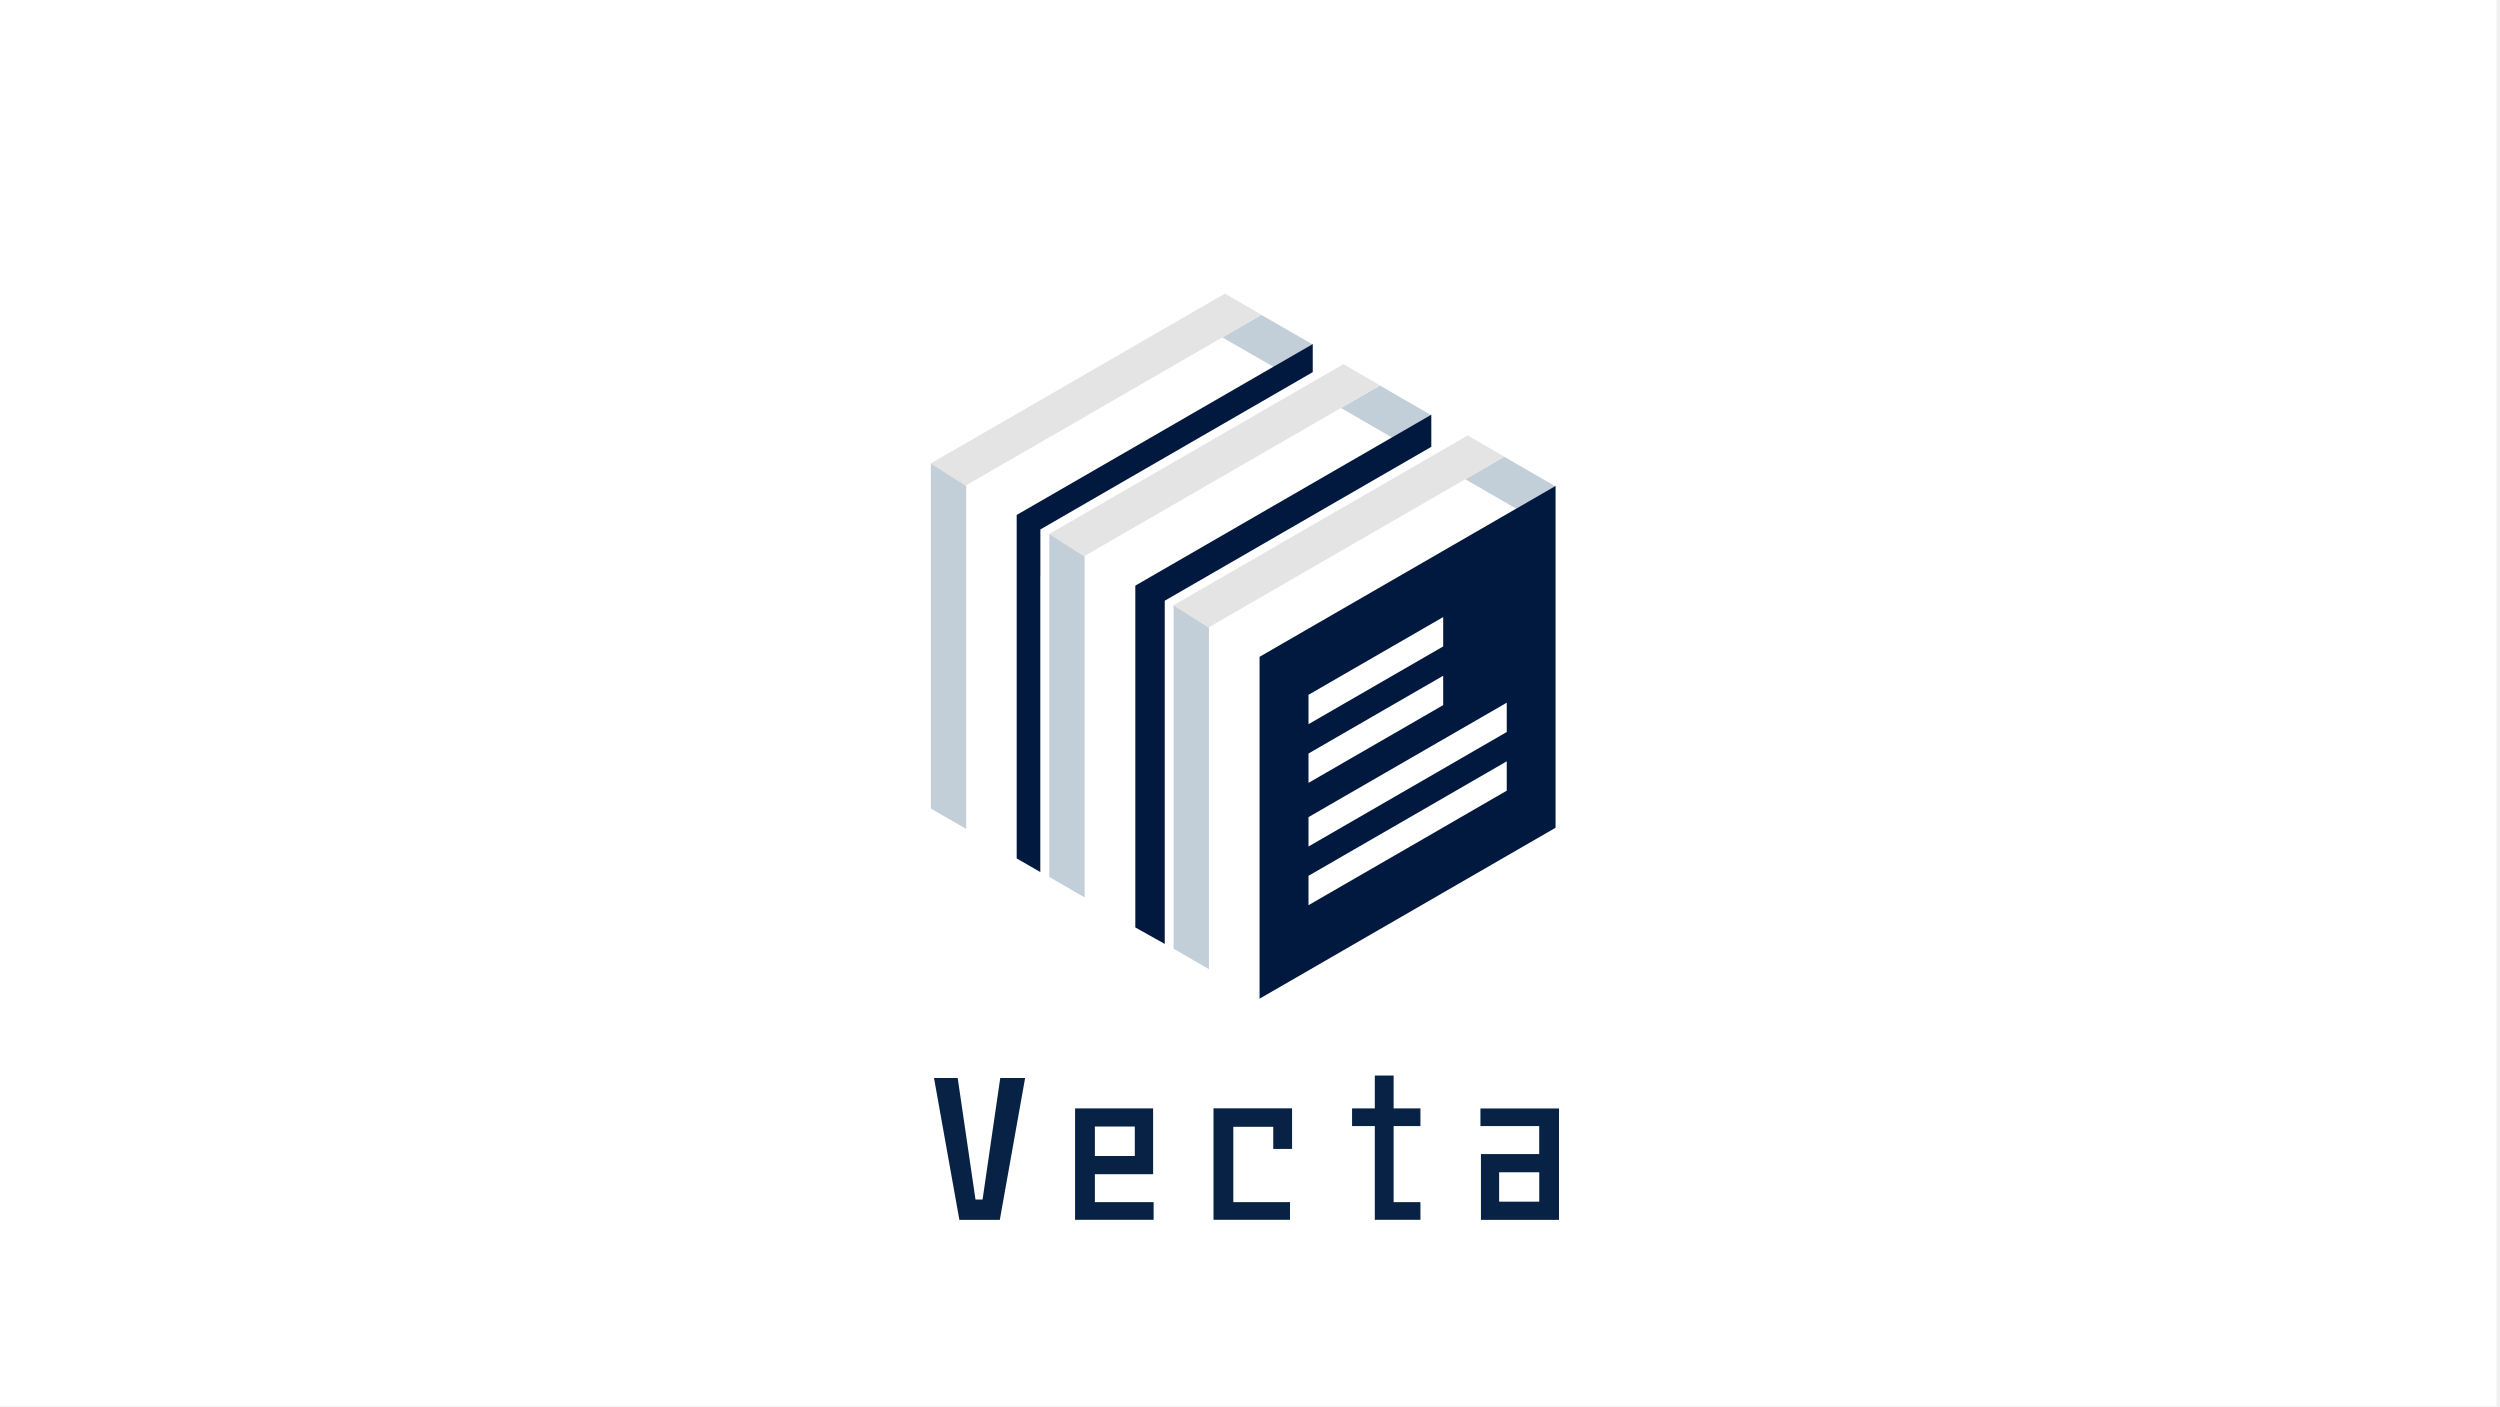
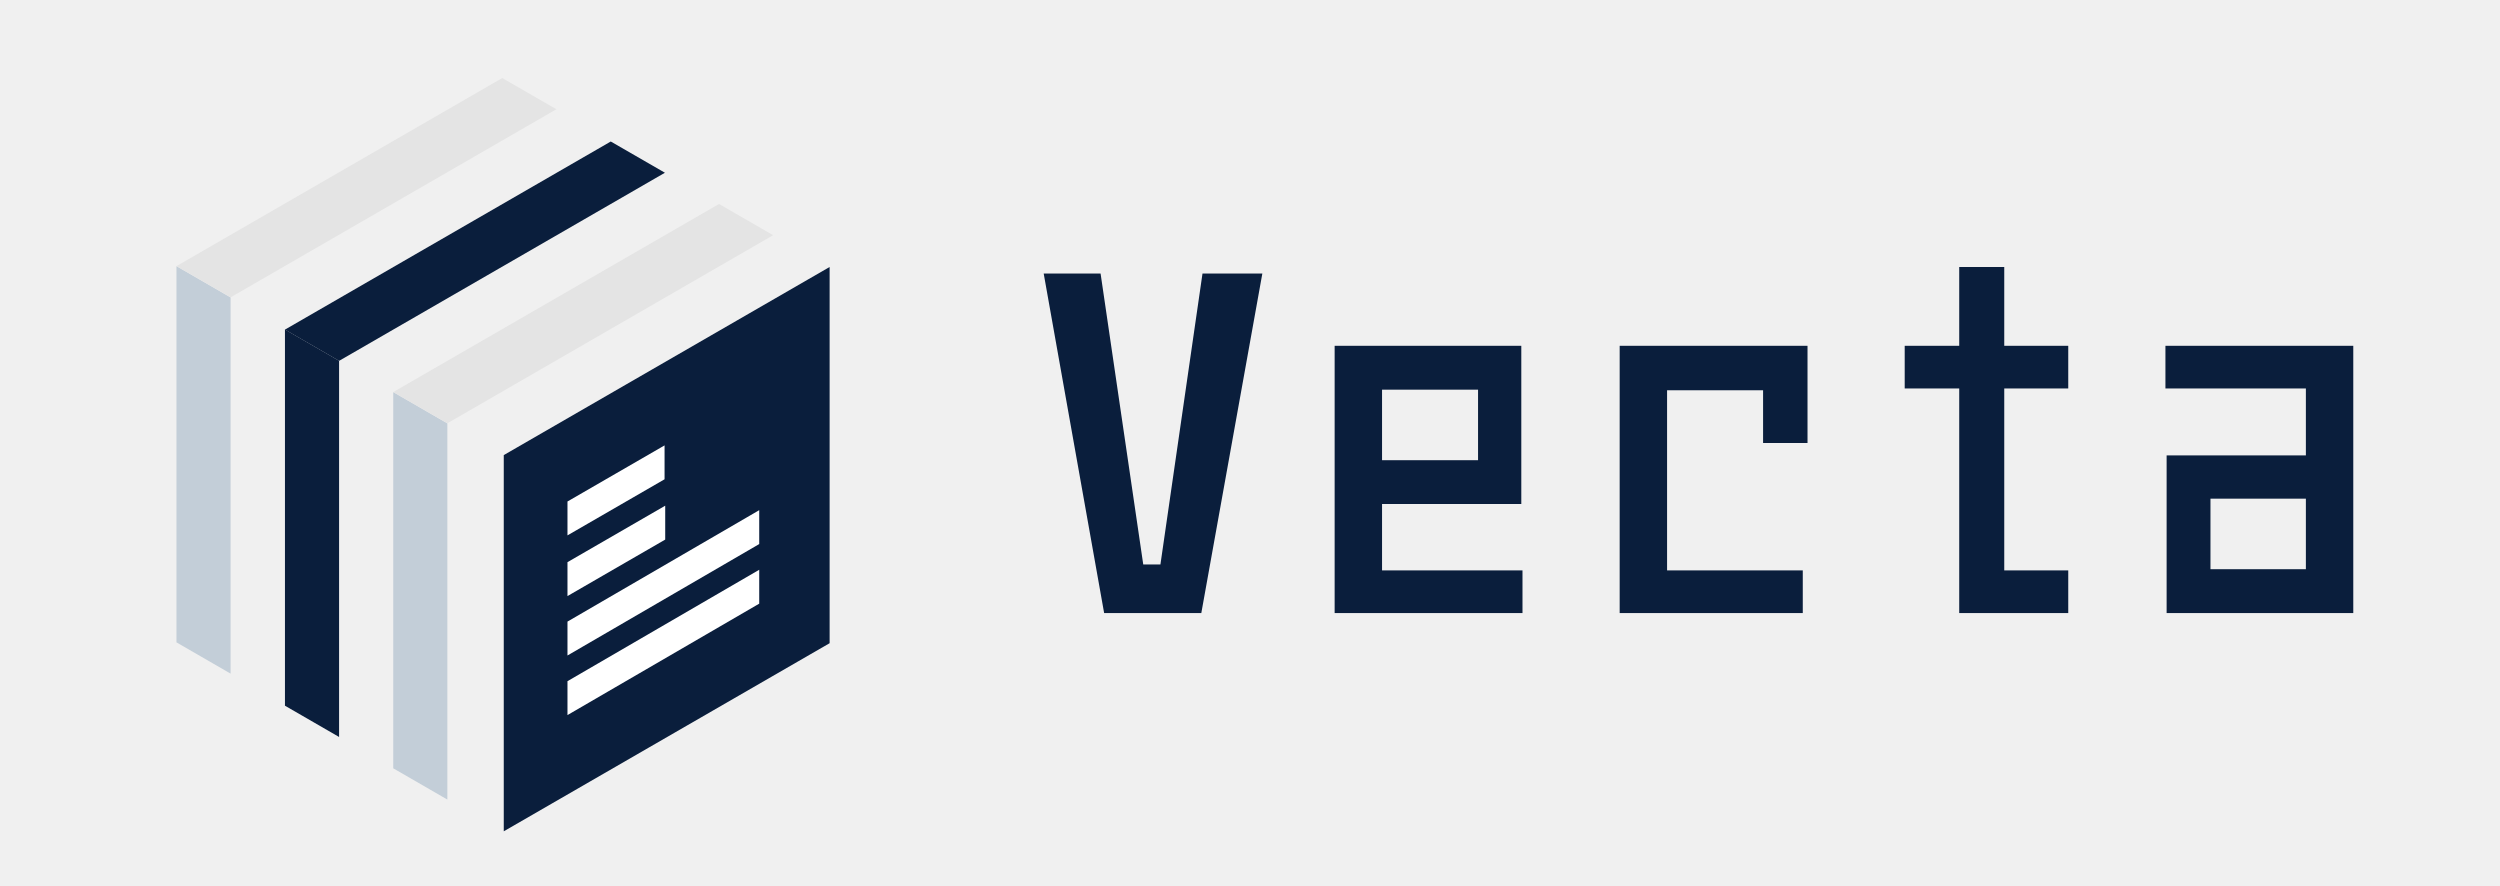
- <svg xmlns="http://www.w3.org/2000/svg" id="_レイヤー_1" data-name="レイヤー 1" viewBox="0 0 400 225">
-   <defs>
-     <style>
-       .cls-1 {
-         fill: #e4e4e4;
-       }
- 
-       .cls-2 {
-         fill: #01193f;
-       }
- 
-       .cls-3 {
-         fill: #c3cfd8;
-       }
- 
-       .cls-4 {
-         fill: #fff;
-       }
- 
-       .cls-5 {
-         fill: #082245;
-       }
-     </style>
-   </defs>
-   <rect class="cls-4" x="-.56" width="400" height="225" />
-   <g>
-     <path class="cls-3" d="M242.65,81.41l1.76-1.01,4.47-2.58-4.47-2.58-3.74-2.16-6.23,3.6,8.22,4.74" />
-     <path class="cls-3" d="M187.78,96.79v55.01l5.65,3.27v-54.69l-5.65-3.59" />
-     <path class="cls-2" d="M241.08,117.12l-2.99,1.73-1.18.68-9.17,5.3-12.72,7.34-5.66,3.27v-4.7l5.66-3.27,12.72-7.34,9.17-5.29,1.18-.68,2.99-1.73v4.69ZM241.08,126.51l-2.99,1.73-1.18.68-9.17,5.3-12.72,7.34-5.66,3.27v-4.7l5.66-3.27,12.72-7.34,9.17-5.3,1.18-.68,2.99-1.73v4.7ZM209.36,120.56l5.66-3.27,12.72-7.34,3.17-1.83v4.7l-3.17,1.83-12.72,7.34-5.66,3.27v-4.7ZM209.36,111.17l5.66-3.27,12.72-7.34,3.17-1.83v4.7l-3.17,1.83-12.72,7.34-5.66,3.27v-4.7ZM244.43,80.33l-1.76,1.01-13.7,7.91-18.99,10.96-8.45,4.88v54.7l47.36-27.35v-54.69l-4.47,2.58" />
-     <path class="cls-1" d="M234.83,69.67l-47.08,27.18,5.65,3.59v-.07l41.07-23.71,6.23-3.6-5.87-3.39" />
-     <path class="cls-3" d="M222.76,70.01l1.76-1.01,4.47-2.58-4.47-2.58-3.74-2.16-6.23,3.6,8.22,4.75" />
-     <path class="cls-3" d="M167.89,85.39v54.93l5.65,3.27v-54.61l-5.65-3.59" />
-     <path class="cls-2" d="M186.35,96.12l42.66-24.63v-5.14l-47.36,27.35v54.69l4.71,2.64v-54.9" />
-     <path class="cls-1" d="M214.94,58.27l-47.08,27.18,5.65,3.59v-.07l47.3-27.31-5.87-3.39" />
-     <path class="cls-3" d="M210.03,55.12l-4.47-2.58-3.75-2.16-6.23,3.6,8.22,4.74,1.76-1.01,4.47-2.58" />
-     <path class="cls-3" d="M148.94,129.37l5.65,3.26v-54.95l-5.65-3.59v55.28" />
-     <path class="cls-2" d="M166.46,92.23v-7.52l12.91-7.46,27.94-16.13,1.33-.77,1.4-.81v-4.49l-4.47,2.58-1.76,1.01-28.24,16.31-12.9,7.44v54.96l2.38,1.37,1.4.81v-47.31" />
-     <path class="cls-1" d="M195.98,46.98l-47.08,27.18,5.65,3.59v-.08l41.07-23.71,6.23-3.6-5.87-3.39" />
+ <svg xmlns="http://www.w3.org/2000/svg" width="1030" height="365" viewBox="0 0 1030 365" fill="none">
+   <g id="symbol">
+     <path d="M117.4 290.752L139.7 303.635V148.635L117.4 135.749V290.752Z" fill="#0A1E3C" />
+     <path d="M162.01 316.542L184.31 329.426V174.426L162.01 161.539V316.542Z" fill="#C3CED8" />
+     <path d="M184.307 174.402L162 161.531L296.234 84.031L318.544 96.9L184.307 174.402Z" fill="#E4E4E4" />
+     <path d="M72.703 264.653L95.003 277.536V122.536L72.703 109.65V264.653Z" fill="#C3CED8" />
+     <path d="M95 122.513L72.693 109.642L206.927 32.142L229.237 45.011L95 122.513Z" fill="#E4E4E4" />
+     <path d="M139.707 148.671L117.4 135.8L251.634 58.3L273.944 71.169L139.707 148.671Z" fill="#0A1E3C" />
+     <path d="M207.55 187.499L341.802 109.999L341.802 264.999L207.55 342.499L207.55 187.499Z" fill="#0A1E3C" />
+     <path d="M233.8 206.614L233.8 220.578L273.8 197.463V183.499L233.8 206.614Z" fill="white" />
+     <path d="M233.8 231.614L233.8 245.578L274.067 222.308V208.344L233.8 231.614Z" fill="white" />
+     <path d="M233.8 256.097L233.8 270.061L312.8 224.151V210.187L233.8 256.097Z" fill="white" />
+     <path d="M233.8 280.65L233.8 294.614L312.8 248.704V234.74L233.8 280.65Z" fill="white" />
  </g>
-   <g id="text-logo">
-     <g id="text-logo-path-0">
-       <path class="cls-5" d="M149.44,172.48l4.06,22.7h6.47l4.05-22.7h-3.98l-2.83,19.45h-1.13l-2.85-19.45h-3.8ZM172.01,195.17h12.57v-2.83h-9.4v-4.47h9.32v-10.53h-12.49v17.83ZM175.18,184.96v-4.71h6.39v4.71h-6.39ZM194.17,195.17h12.23v-2.83h-9.07v-12.05h6.39v3.54h3.01v-6.5h-12.57v17.83ZM216.33,180.17h3.64v15h7.3v-2.83h-4.29v-12.17h4.29v-2.83h-4.29v-5.26h-3.01v5.26h-3.64v2.83ZM236.87,180.17h9.4v4.48h-9.32v10.53h12.49v-17.83h-12.57v2.83ZM239.86,192.27v-4.71h6.42v4.71h-6.42Z" />
-     </g>
-   </g>
+   <path transform="translate(430 110) scale(2.5)" d="M36.035 1.074L25.977 57.031H9.961L0 1.074H9.375L16.406 49.023H19.238L26.172 1.074H36.035ZM55.762 39.062V50H78.906V57.031H47.949V12.988H78.711V39.062H55.762ZM55.762 31.836H71.582V20.215H55.762V31.836ZM118.555 20.312H102.734V50H125.098V57.031H94.922V12.988H125.879V29.004H118.555V20.312ZM168.848 57.031H150.879V20.02H141.895V12.988H150.879V0H158.301V12.988H168.848V20.02H158.301V50H168.848V57.031ZM208.008 31.055V20.02H184.863V12.988H215.82V57.031H185.059V31.055H208.008ZM208.008 38.184H192.285V49.805H208.008V38.184Z" fill="#0A1E3C" />
</svg>
